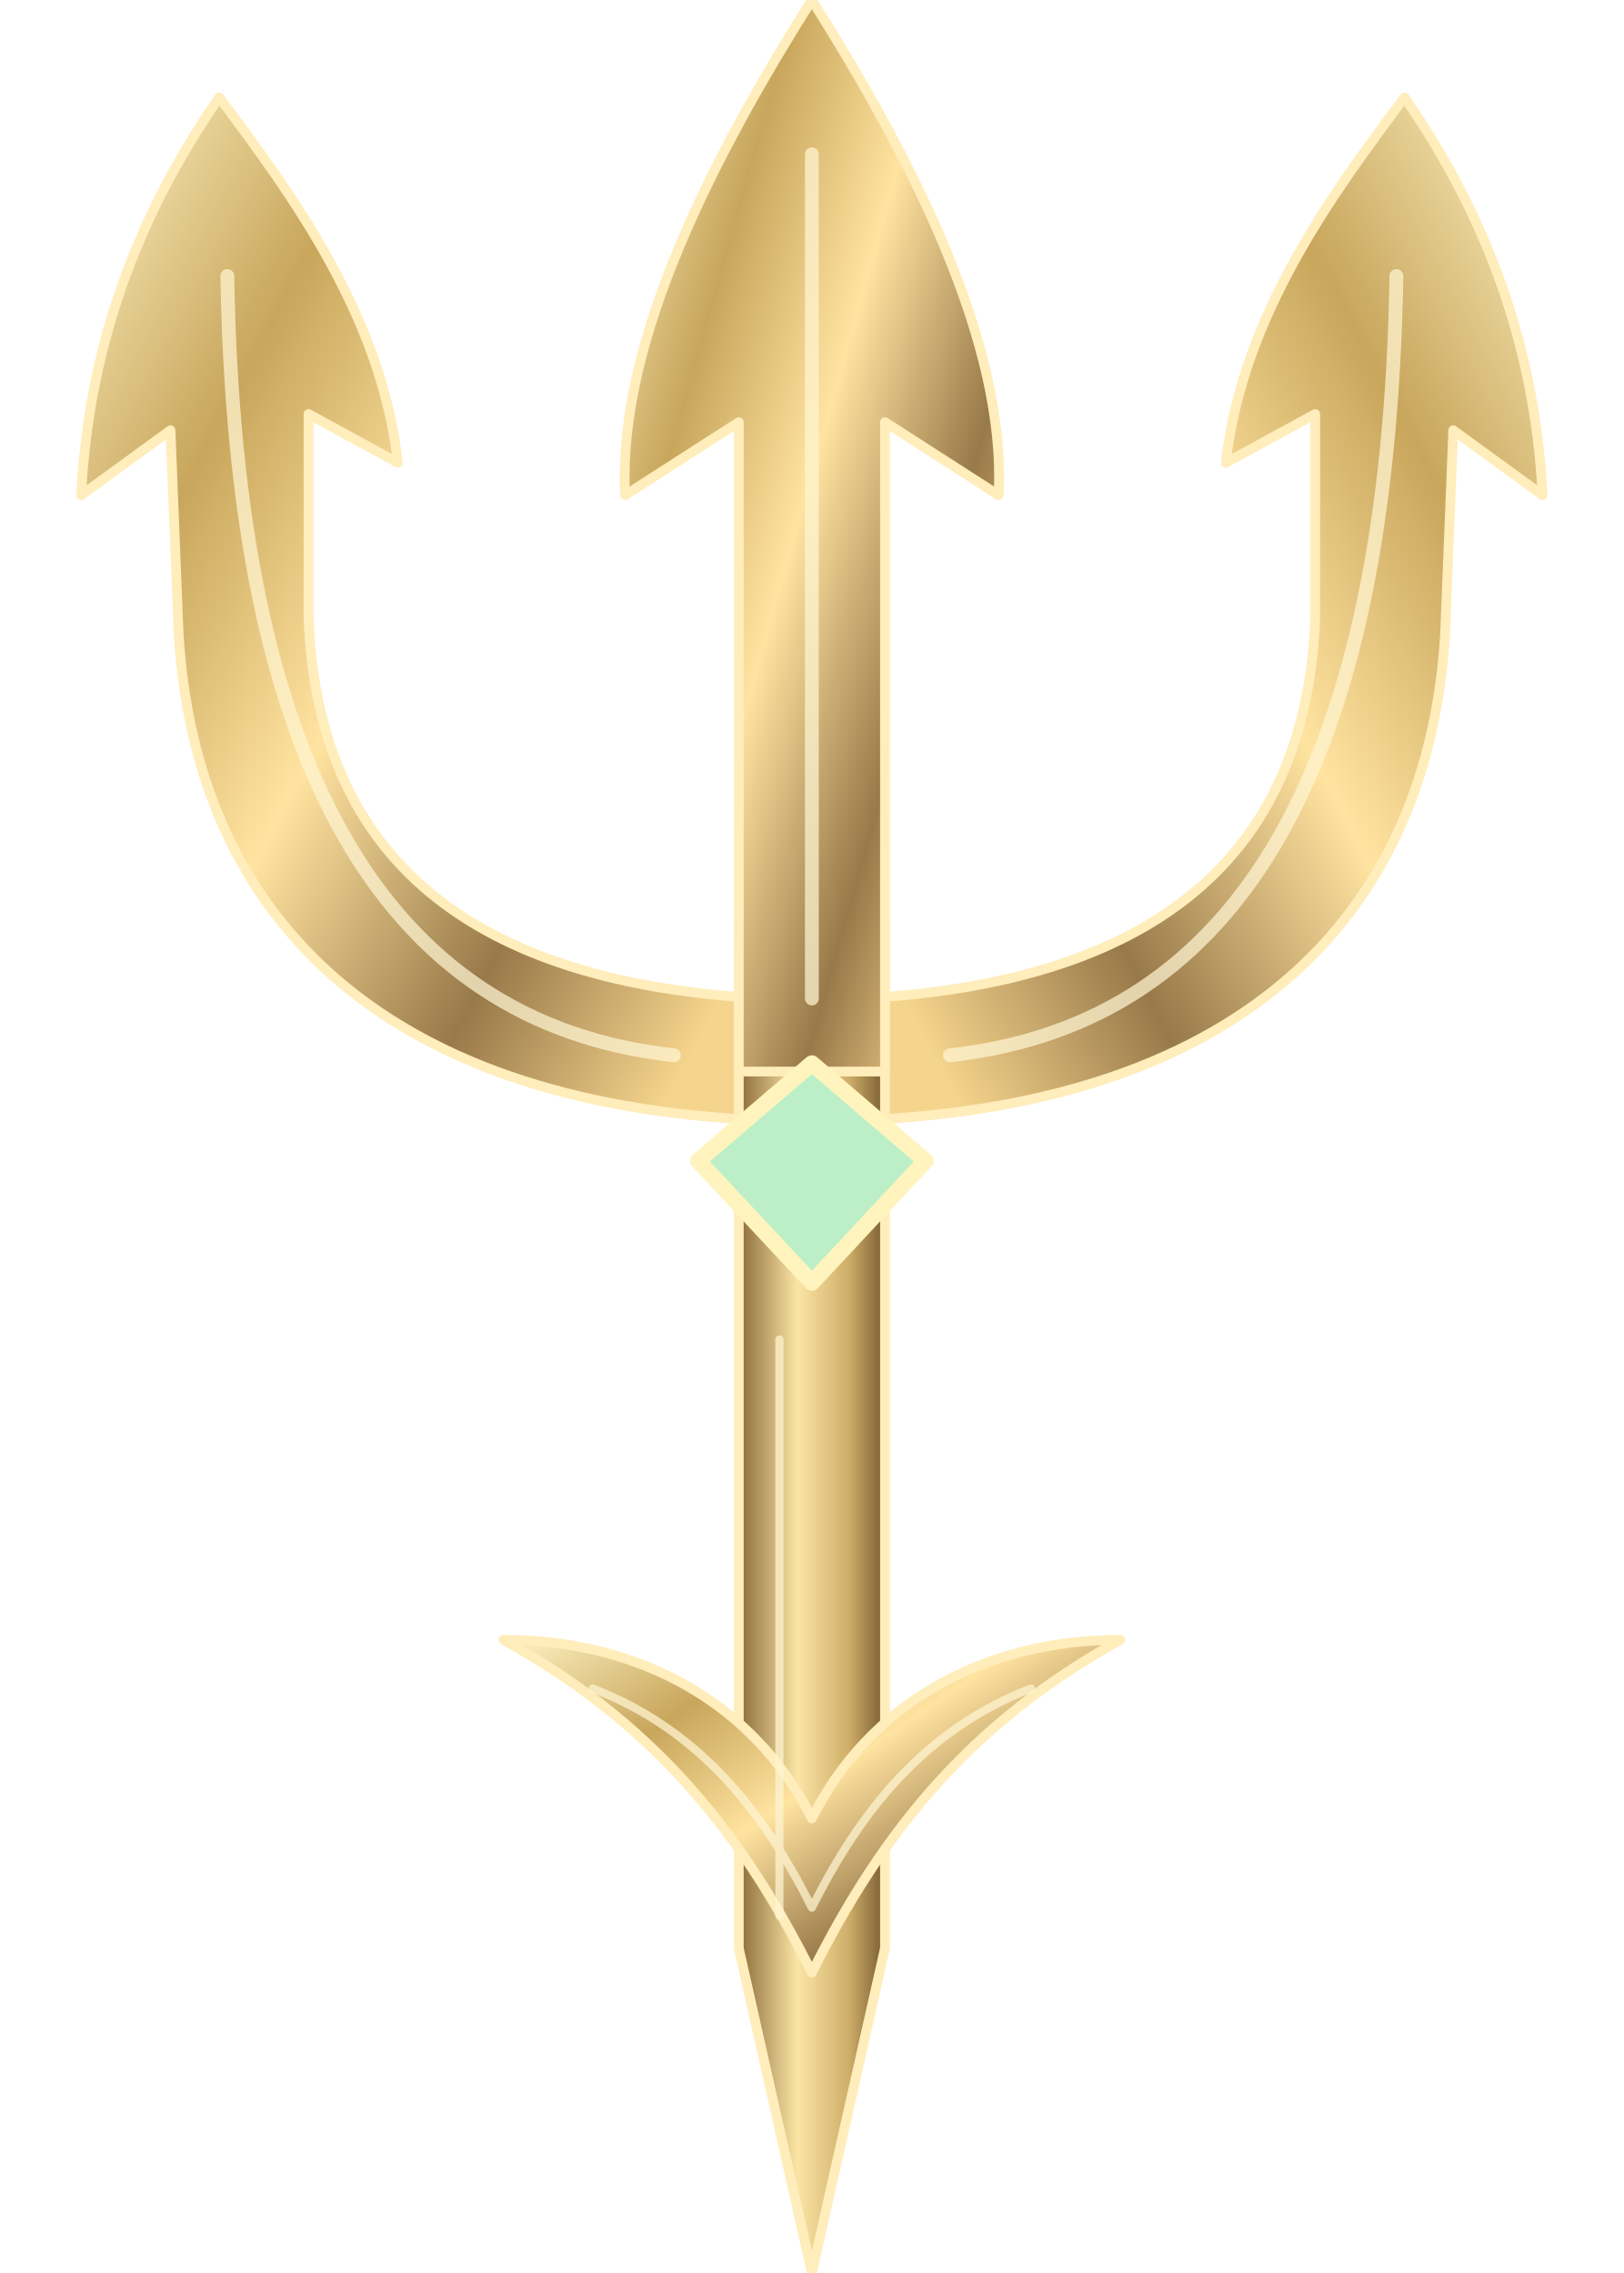
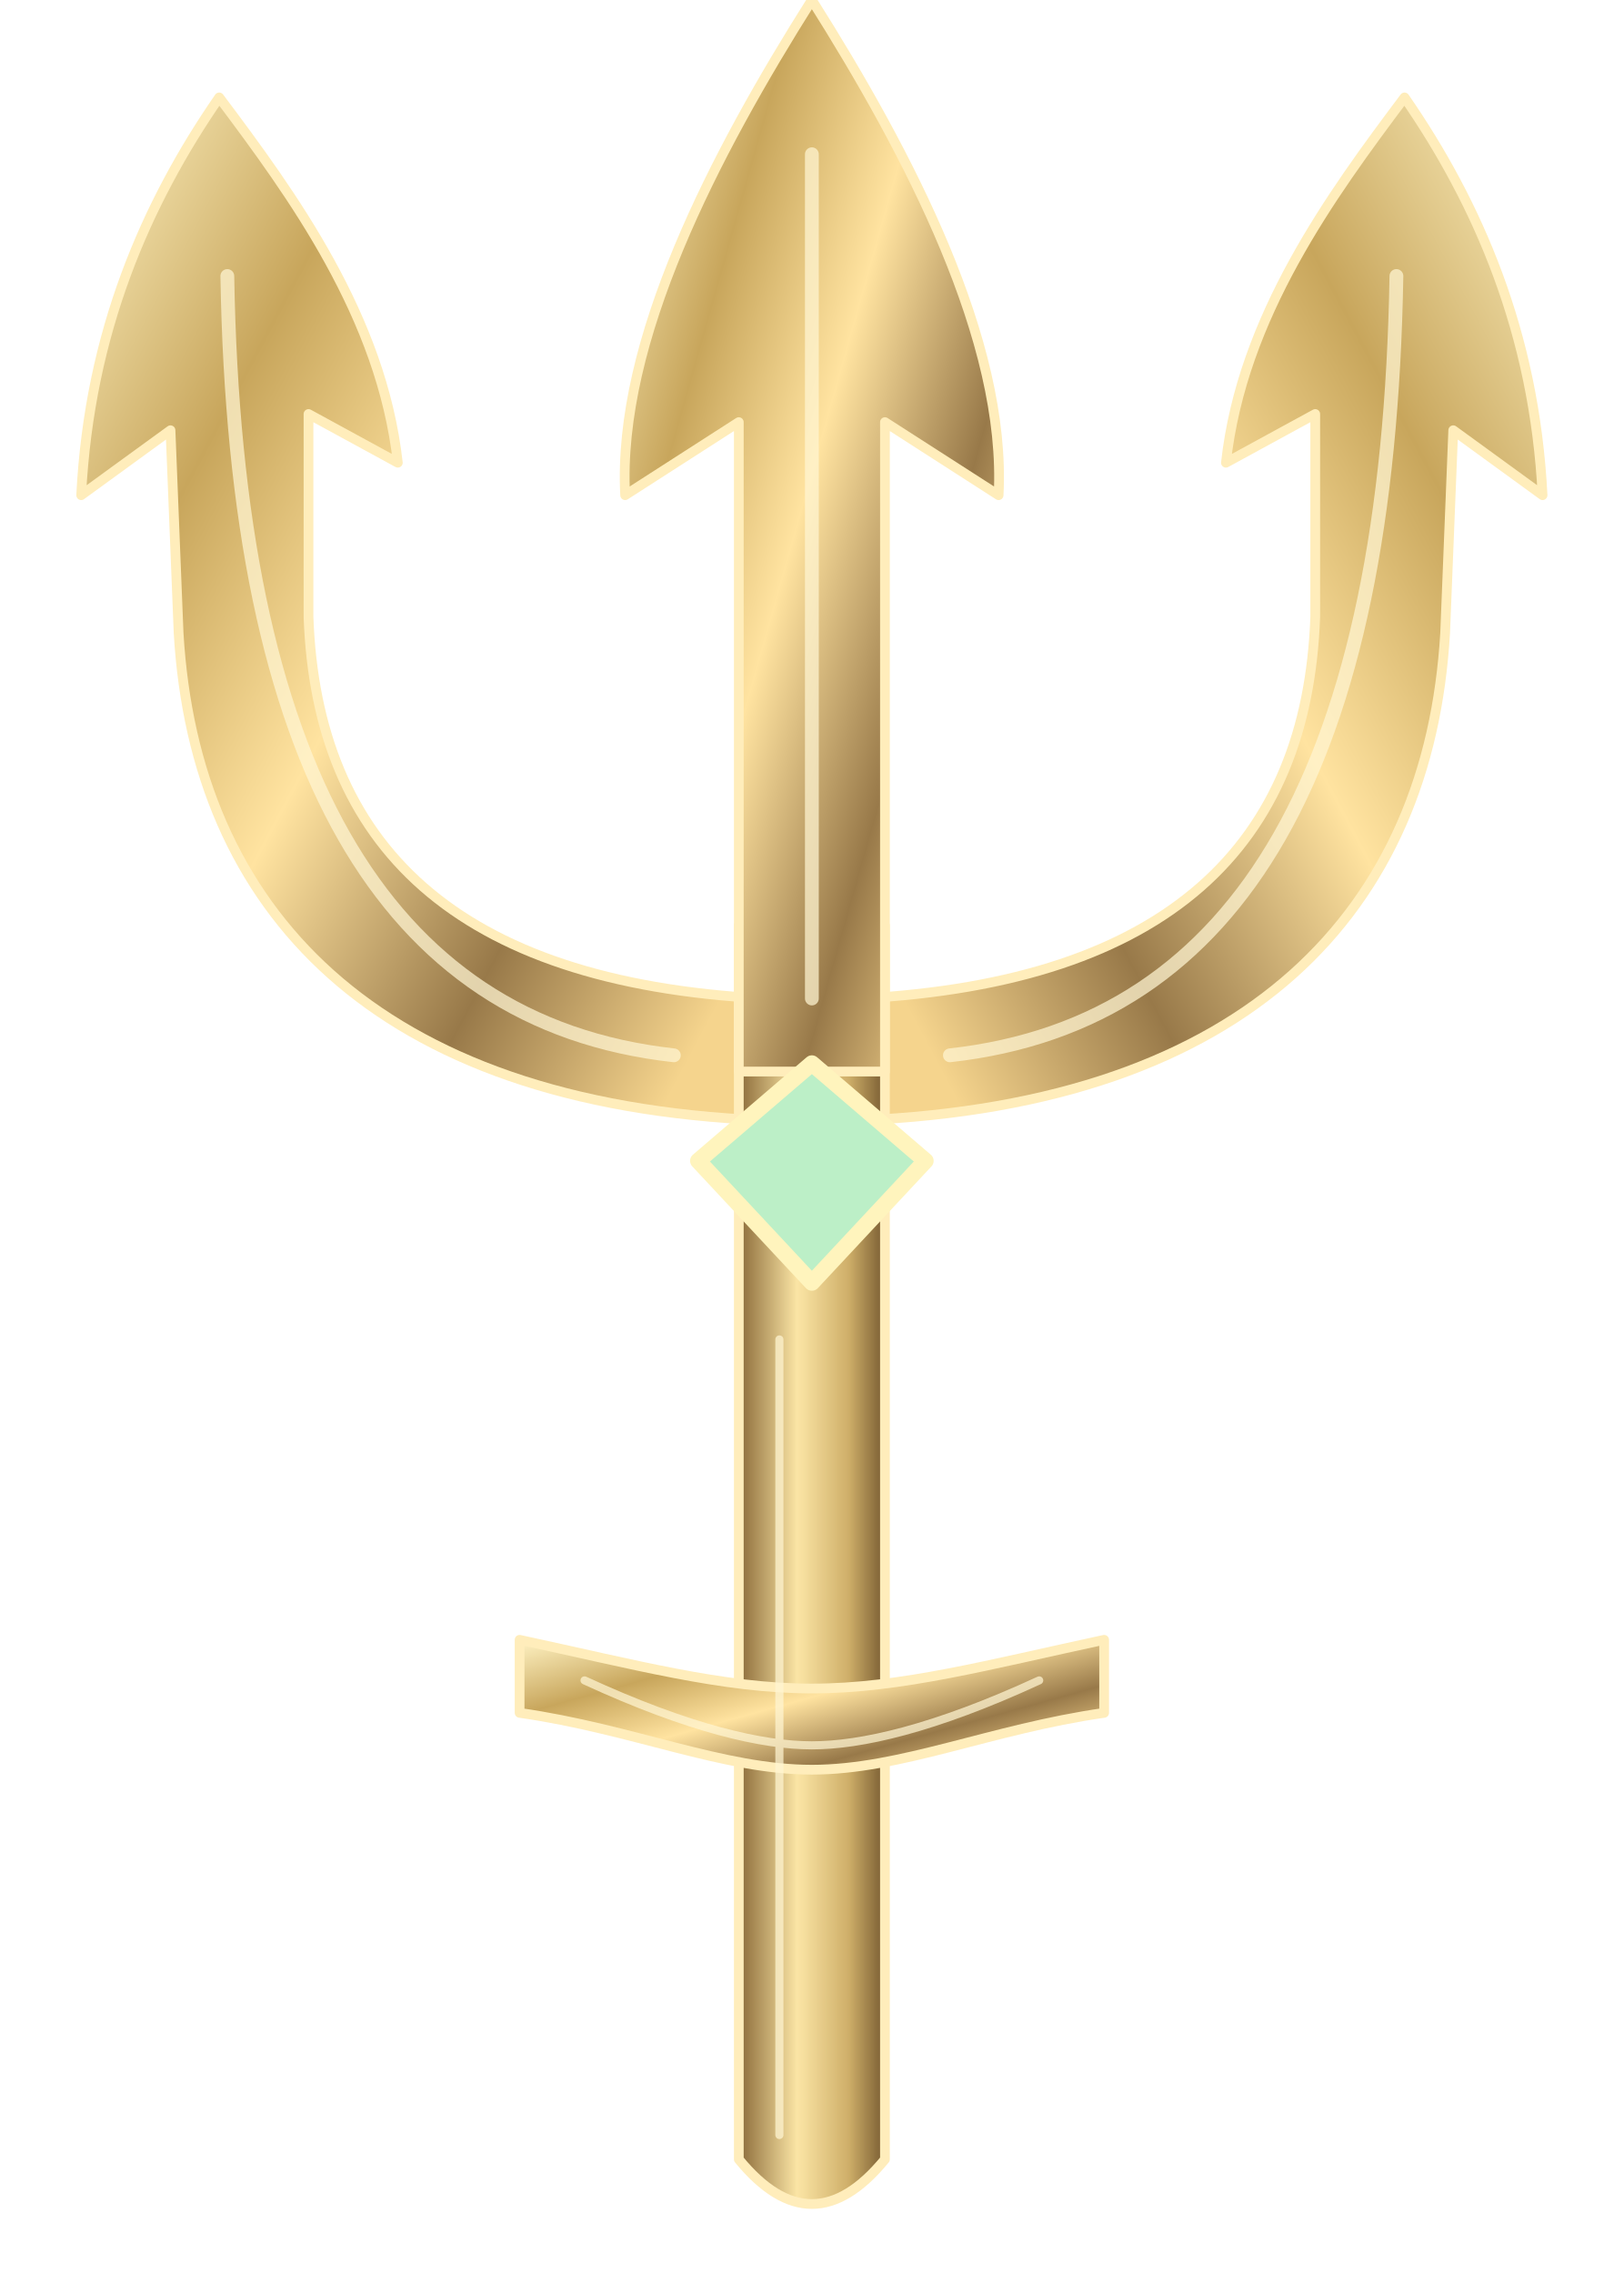
<svg xmlns="http://www.w3.org/2000/svg" viewBox="0 0 200 280" role="img" aria-labelledby="title">
  <defs>
    <linearGradient id="metal" x1="0" y1="0" x2="1" y2=".8">
      <stop stop-color="#fff3c4" />
      <stop offset=".28" stop-color="#c8a65c" />
      <stop offset=".52" stop-color="#ffe3a0" />
      <stop offset=".78" stop-color="#987949" />
      <stop offset="1" stop-color="#f5d48d" />
    </linearGradient>
    <linearGradient id="shaft" x1="0" y1="0" x2="1" y2="0">
      <stop stop-color="#8b6b39" />
      <stop offset=".4" stop-color="#fbe5a5" />
      <stop offset=".75" stop-color="#cfaf69" />
      <stop offset="1" stop-color="#775b31" />
    </linearGradient>
    <path id="side" d="M27 12 C36 24 47 39 49 57 L38 51 L38 76 C39 104 56 121 94 123 L94 138 C46 136 24 112 22 78 L21 53 L10 61 C11 41 18 25 27 12 Z" />
  </defs>
  <g stroke="#ffedbb" stroke-width="1.2" stroke-linejoin="round">
    <use href="#side" fill="url(#metal)" />
    <use href="#side" transform="translate(200 0) scale(-1 1)" fill="url(#metal)" />
-     <path d="M91 114 H109 V240 L100 280 L91 240 Z" fill="url(#shaft)" />
+     <path d="M91 114 H109 V266 Q100 277 91 266 Z" fill="url(#shaft)" />
    <path d="M100 0 C112 19 124 42 123 61 L109 52 L109 132 H91 V52 L77 61 C76 42 88 19 100 0 Z" fill="url(#metal)" />
-     <path d="M62 202 C79 202 93 210 100 224 C107 210 121 202 138 202 C120 212 109 225 100 243 C91 225 80 212 62 202 Z" fill="url(#metal)" />
+     <path d="M64 202 C78 205 89 208 100 208 C111 208 122 205 136 202 L136 211 C122 213 111 218 100 218 C89 218 78 213 64 211 Z" fill="url(#metal)" />
    <path d="M86 143 L100 131 L114 143 L100 158 Z" fill="#bcefc7" stroke="#fff4bd" stroke-width="2" />
  </g>
  <g fill="none" stroke="#fff5d2" stroke-linecap="round" opacity=".72">
    <path d="M100 19 V123 M28 34 C29 94 47 126 83 130 M172 34 C171 94 153 126 117 130" stroke-width="1.7" />
-     <path d="M96 165 V236 M73 208 C86 213 94 223 100 235 M127 208 C114 213 106 223 100 235" stroke-width="1" />
+     <path d="M96 165 V263 M72 207 C85 213 94 215 100 215 M128 207 C115 213 106 215 100 215" stroke-width="1" />
  </g>
</svg>
